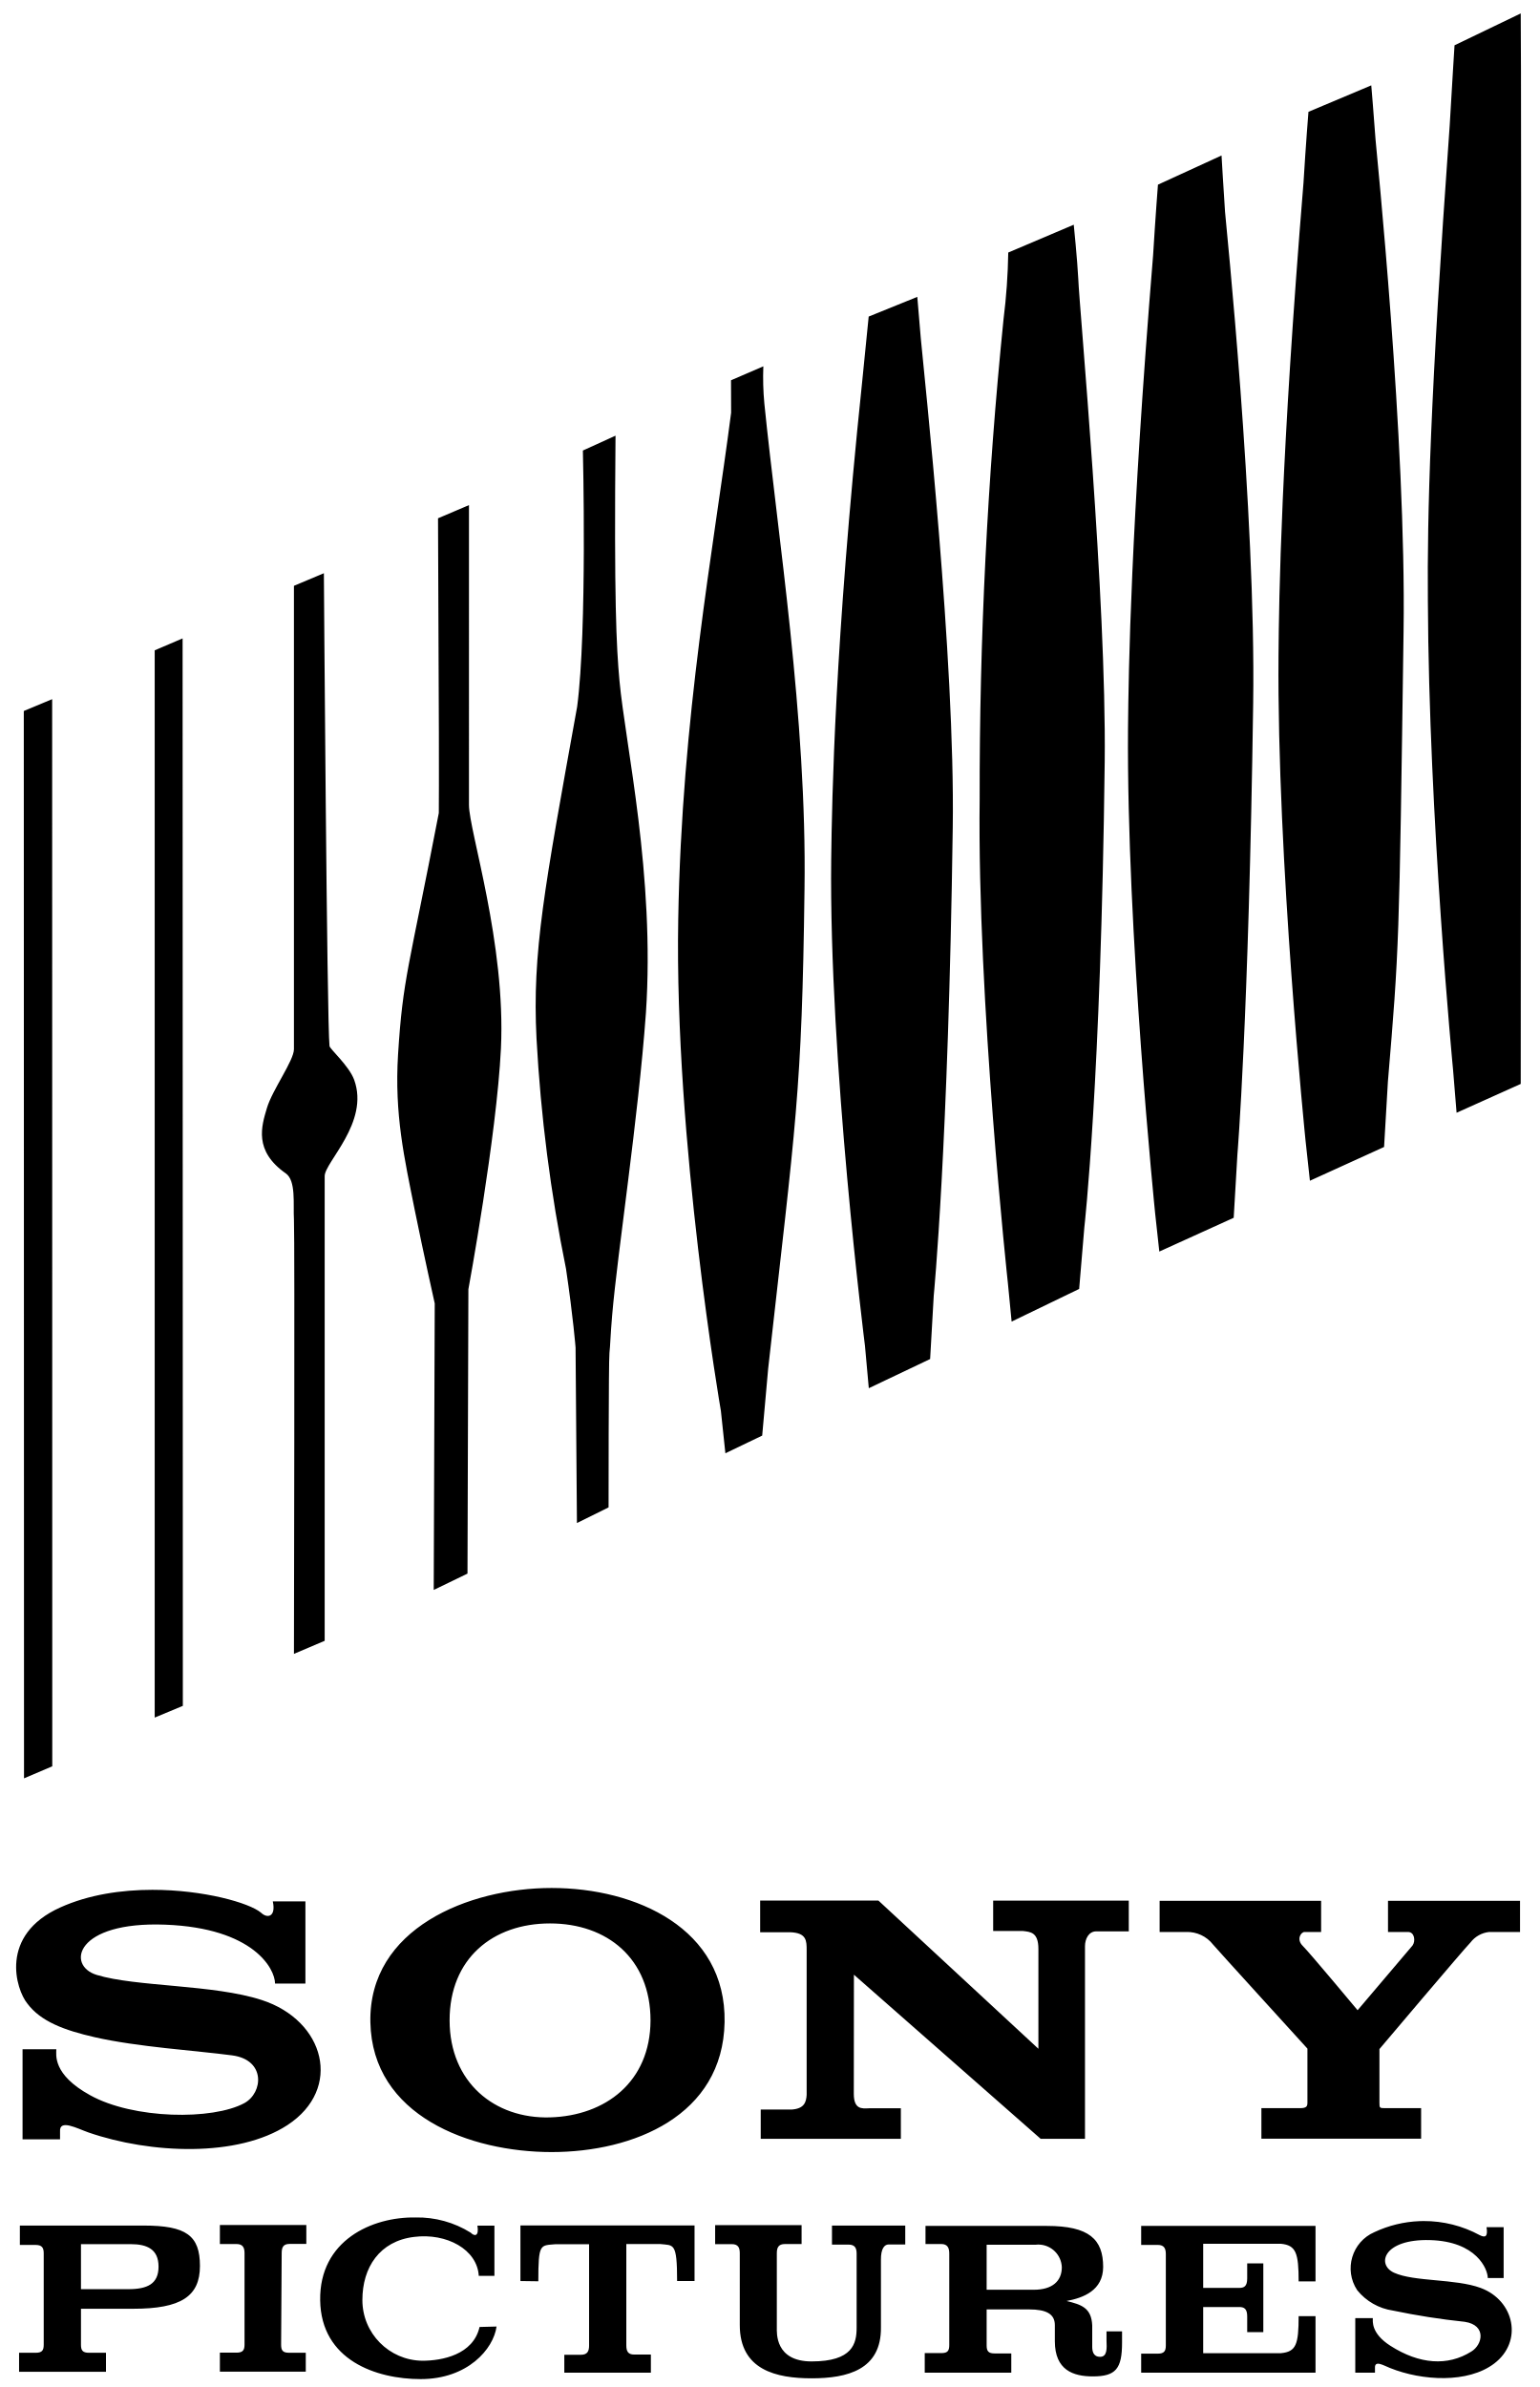
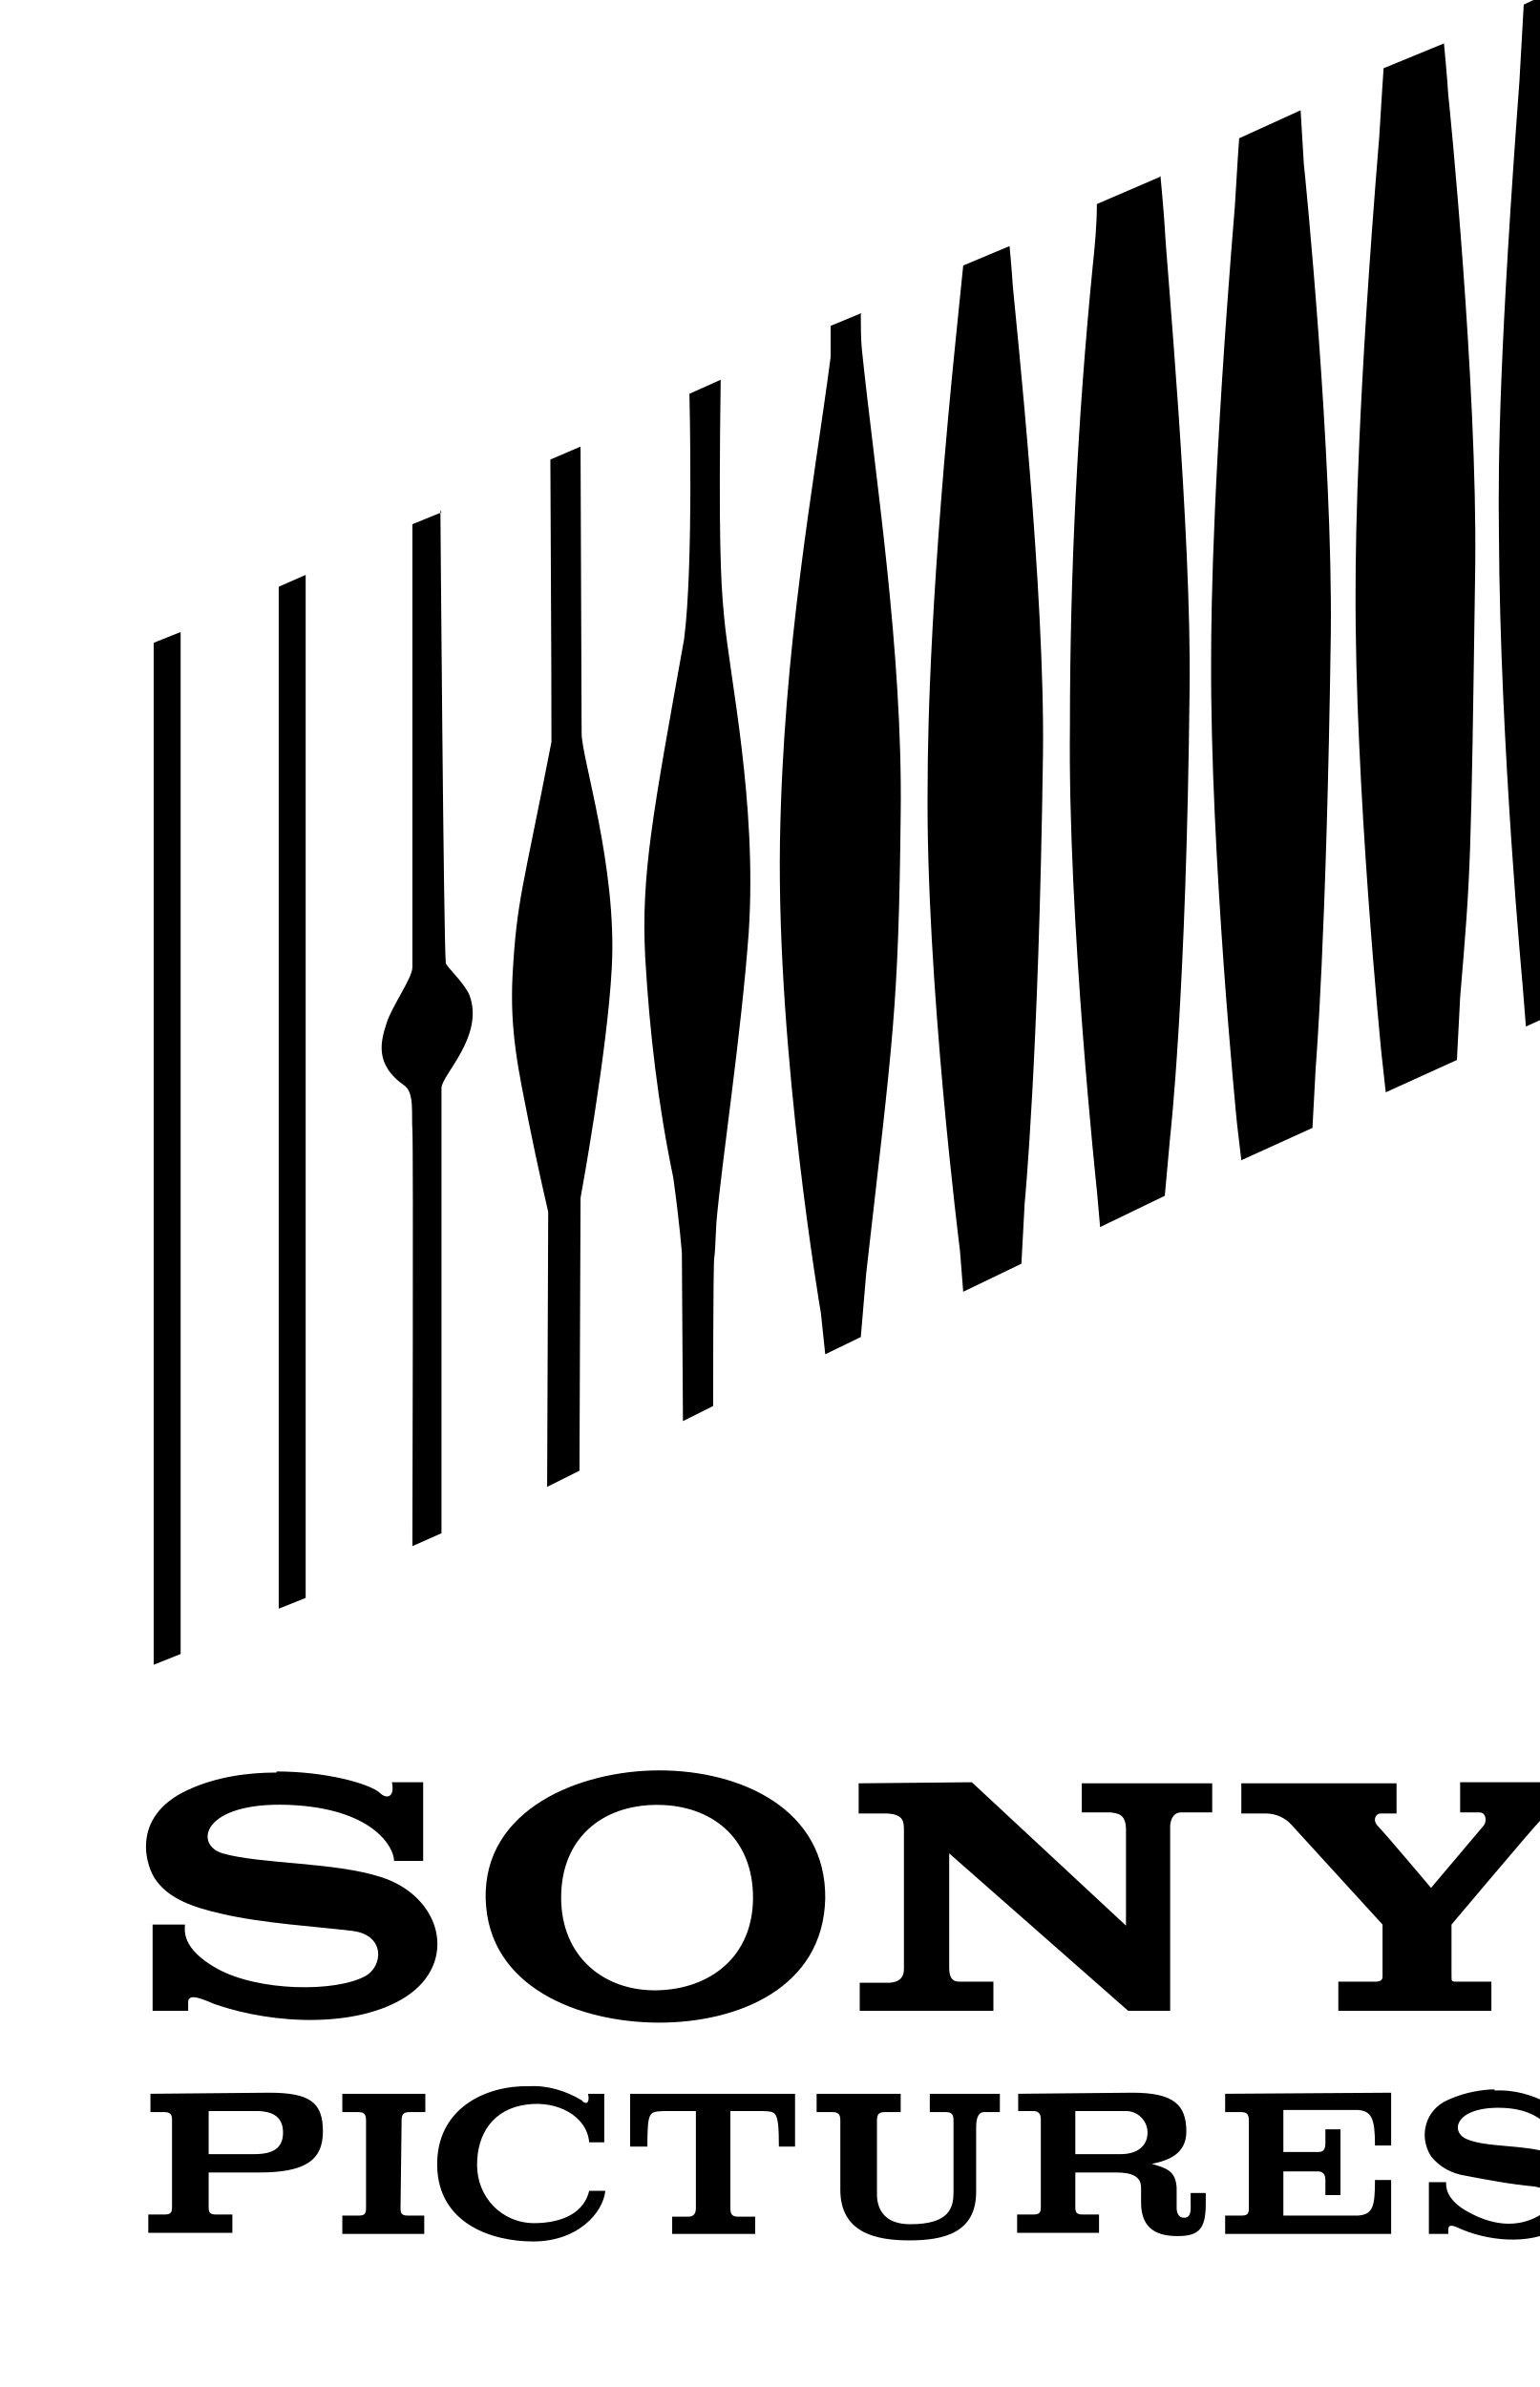
<svg xmlns="http://www.w3.org/2000/svg" width="100" height="155" viewBox="0 0 100 155" version="1.1" id="svg13">
  <defs id="defs17">
    <pattern y="0" x="0" height="6" width="6" patternUnits="userSpaceOnUse" id="EMFhbasepattern" />
  </defs>
-   <style id="style3">
-     .s{fill-rule:evenodd;clip-rule:evenodd;fill:#2b5f8c}
-   </style>
-   <g transform="matrix(0.7309464,0,0,0.7309464,200.8054,-57.05926)" id="g90" style="fill:#000000">
-     <g id="g32" style="fill:#000000" transform="translate(-272.9989,49.20721)">
+   <style id="style3"> .s{fill-rule:evenodd;clip-rule:evenodd;fill:#2b5f8c} </style>
+   <g transform="matrix(0.7,0,0,0.7,200.8,-57.1)" id="g90" style="fill:#000000">
+     <g id="g32" style="fill:#000000" transform="translate(-273,49.2)">
      <g id="g28" style="fill:#000000">
-         <path style="fill:#000000" d="m 133.384,30.048 -5.881,2.83 c 0,0 -0.23,3.661 -0.43,7.131 -1.75,24.3 -1.999,34.65 -1.939,42.17 0.08,19.35 2.24,41.729 2.24,41.729 l 0.311,3.801 5.699,-2.561 c 0,0 0.08,-91.24 0,-95.1 z m -13.279,6.391 -5.58,2.35 c 0,0 -0.231,2.851 -0.441,6.311 -2,24.4 -2.179,36.85 -2.219,42 -0.15,18.09 2.4,43.068 2.4,43.068 l 0.389,3.58 6.59,-3 0.34,-5.809 c 1,-11.94 1.001,-11.89 1.391,-40 0.25,-16.92 -2.43,-42.851 -2.49,-43.691 -0.12,-1.73 -0.379,-4.809 -0.379,-4.809 z m -13.301,6.229 -5.65,2.592 c 0,0 -0.22,2.81 -0.43,6.26 -2,24.41 -2.18,36.859 -2.23,42.049 -0.14,18.07 2.41,43.07 2.41,43.07 l 0.371,3.4 6.609,-3 0.33,-5.631 c 0,0 1,-11.919 1.4,-40.059 0.25,-16.92 -2.44,-42.852 -2.5,-43.682 -0.12,-1.73 -0.311,-5 -0.311,-5 z m -13.131,6.15 -5.818,2.471 c -0.032,1.983 -0.172,3.962 -0.42,5.93 -1.437,14.168 -2.145,28.4 -2.121,42.641 -0.22,17.86 2.51,43 2.51,43 l 0.33,3.4 6,-2.9 0.461,-5.471 c 0,0 1.479,-12.999 1.809,-41.359 0.16,-14.61 -2.25,-40.24 -2.35,-42.93 -0.08,-1.63 -0.4,-4.781 -0.4,-4.781 z m -13.898,6.41 -4.32,1.75 -0.59,5.9 c -2.44,23.34 -2.67,36.901 -2.74,42.301 -0.21,17.86 3,43.238 3,43.238 l 0.34,3.762 5.449,-2.592 0.32,-5.619 c 0,0 1.299,-13.24 1.689,-41.59 0.22,-15 -2.54,-40.17 -2.84,-43.49 -0.14,-1.64 -0.309,-3.66 -0.309,-3.66 z m -13.68,6.17 -2.871,1.24 c 0,0 0.01,0.561 0.01,2.881 -1.58,12.22 -4.389,26.94 -4.699,45 -0.35,19.77 3.789,43.67 3.789,43.67 l 0.4,3.77 3.27,-1.57 0.531,-5.949 c 2.46,-22 2.999,-24.451 3.229,-42.621 0.22,-15.17 -2.398,-31.469 -3.568,-43.119 -0.103,-1.097 -0.133,-2.2 -0.09,-3.301 z m -13.131,6.16 -2.9,1.32 c 0,0 0.39,15.96 -0.51,22.76 -2.92,16.17 -3.999,21.81 -3.609,29.49 0.373,6.868 1.248,13.699 2.619,20.439 0.64,4.32 0.85,7 0.85,7 l 0.121,15.59 2.811,-1.389 c 0,0 -0.002,-13.001 0.078,-13.721 0.08,-0.72 0.08,-1.47 0.24,-3.34 0.49,-5.72 2.31,-17.369 3,-26.859 0.82,-12.22 -1.82,-23.801 -2.35,-29.521 -0.28,-3.07 -0.48,-7.18 -0.35,-21.77 z m -13.02,6.17 -2.75,1.17 c 0.09,18.54 0.09,23.85 0.07,26.18 -2.68,13.9 -3.191,14.631 -3.621,21.451 -0.33,5.36 0.56,9.199 1.48,13.809 0.81,4 1.779,8.311 1.779,8.311 l -0.09,25.451 3,-1.451 0.08,-25.26 c 0,0 2.511,-13.599 2.891,-21.379 0.45,-9.35 -2.84,-19.35 -2.84,-21.65 z m -12.891,6.051 -2.66,1.119 V 122.067 c 0,1 -1.92,3.611 -2.4,5.221 -0.48,1.61 -1.19,3.801 1.68,5.811 0.92,0.65 0.641,2.73 0.721,4.1 0.08,1.37 0,38.58 0,38.58 l 2.73,-1.16 v -41.281 c 0,-1.24 3.999,-4.779 2.619,-8.559 -0.46,-1.25 -2.169,-2.74 -2.189,-3 -0.23,-1.94 -0.5,-42 -0.5,-42 z m -12.551,5.789 -2.479,1.061 v 94.811 l 2.5,-1.041 z M 2.913,90.967 0.393,92.018 0.413,186.837 2.923,185.768 Z M 47.284,196.577 c -7.38,0 -16.26,3.61 -16.1,11.92 0.16,8.31 8.82,11.541 16.1,11.541 7.28,0 15.219,-3.231 15.369,-11.541 0.15,-8.31 -7.849,-11.92 -15.369,-11.92 z m -35.467,0.164 c -2.731,5.3e-4 -5.641,0.419 -8.184,1.566 -5.47,2.46 -3.93,7.299 -2.93,8.529 1.19,1.6 3.28,2.38 6,3 3.82,0.87 8.959,1.181 12.189,1.611 3.01,0.39 2.77,3.32 1.1,4.24 -2.81,1.53 -9.859,1.439 -13.709,-0.701 -3.36,-1.85 -3,-3.61 -3,-4.08 h -3 v 8 H 3.614 v -0.689 c -0.08,-1.15 1.529,-0.27 2.529,0.08 5.5,1.9 13.25,2.24 17.68,-0.66 4.93,-3.23 3.331,-9.289 -2.299,-11.109 -4.27,-1.39 -11.17,-1.16 -14.66,-2.23 -2.71,-0.83 -1.9,-4.771 6.1,-4.461 7.84,0.3 9.75,3.92 9.75,5.23 h 2.699 v -7.299 h -2.898 c 0.3,1.38 -0.481,1.55 -1.051,1 -1.038,-0.869 -5.094,-2.028 -9.646,-2.027 z m 53.996,0.957 v 2.811 h 2.66 c 1.47,0.05 1.471,0.76 1.471,1.6 v 12.85 c -0.04,0.63 -0.2,1.221 -1.32,1.301 h -2.76 v 2.6 h 12.449 v -2.711 h -2.83 c -0.63,0.03 -1.35,0.111 -1.35,-1.289 l 0.01,-10.58 16.59,14.58 h 3.939 v -17.111 c 0,-0.63 0.32,-1.318 1,-1.318 h 2.891 v -2.73 H 86.514 v 2.699 h 2.658 c 0.62,0.08 1.361,0.08 1.361,1.59 v 8.871 L 76.323,197.698 Z m 35.49,0.019 v 2.77 h 2.34 c 0.937,-0.038 1.835,0.38 2.41,1.121 0.08,0.12 8.381,9.24 8.381,9.24 v 4.789 c 0,0.32 -0.06,0.5 -0.65,0.5 h -3.439 v 2.711 h 14.189 v -2.711 h -3.1 c -0.6,0 -0.602,0.01 -0.602,-0.5 v -4.75 c 0,0 7.49,-8.861 8.09,-9.471 0.402,-0.525 1.002,-0.862 1.66,-0.93 h 2.74 v -2.77 h -11.729 v 2.77 h 1.779 c 0.59,0 0.68,0.821 0.4,1.201 l -4.881,5.75 c 0,0 -4.269,-5.121 -4.869,-5.711 -0.6,-0.59 -0.16,-1.24 0.16,-1.24 h 1.469 v -2.77 z m -54.16,2.01 c 5.08,0 8.93,3.121 8.93,8.621 -0.02,5.46 -4.01,8.469 -8.93,8.609 -4.92,0.14 -8.91,-3.109 -8.92,-8.609 -0.01,-5.5 3.84,-8.621 8.92,-8.621 z m -11.939,26.121 c -3.86,-0.07 -8.56,2.029 -8.48,7.359 0.08,5.33 4.99,7 8.93,7 4.17,0 6.47,-2.67 6.74,-4.67 l -1.51,0.039 c -0.56,2.47 -3.33,3 -5.08,3 -2.957,-0.033 -5.335,-2.442 -5.33,-5.398 0,-2.89 1.53,-5.232 4.59,-5.602 2.9,-0.37 5.62,1.121 5.75,3.461 h 1.391 v -4.461 h -1.51 c 0.16,0.98 -0.27,0.961 -0.6,0.621 -1.465,-0.914 -3.164,-1.383 -4.891,-1.35 z m 89.553,0.318 c -0.12,5.9e-4 -0.24,0.003 -0.359,0.008 -1.386,0.053 -2.748,0.384 -4.004,0.973 -2.008,0.865 -2.746,3.336 -1.539,5.16 0.791,0.981 1.923,1.628 3.17,1.811 2.111,0.441 4.244,0.775 6.389,1 1.96,0.3 1.58,2.041 0.58,2.641 -2.1,1.32 -4.609,1.138 -7.189,-0.512 -1.73,-1.11 -1.561,-2.179 -1.561,-2.459 h -1.559 v 4.85 h 1.75 v -0.42 c -0.04,-0.74 0.8,-0.2 1.33,0 2.88,1.16 6.94,1.369 9.26,-0.391 2.59,-1.96 1.799,-5.609 -1.201,-6.719 -2.25,-0.83 -5.909,-0.54 -7.689,-1.35 -1.59,-0.72 -0.96,-3.01 3.18,-2.9 4.14,0.11 5.141,2.579 5.141,3.369 h 1.41 v -4.52 h -1.52 c 0.15,0.93 -0.171,0.929 -0.611,0.709 -1.528,-0.827 -3.239,-1.257 -4.977,-1.25 z m -106.943,0.352 v 1.689 h 1.471 c 0.57,0 0.719,0.321 0.719,0.811 v 8.119 c 0,0.5 -0.149,0.721 -0.719,0.721 h -1.471 v 1.689 h 7.631 v -1.68 h -1.49 c -0.58,0 -0.701,-0.23 -0.701,-0.73 l 0.051,-8.119 c 0,-0.49 0.119,-0.82 0.699,-0.82 h 1.49 v -1.68 z m 44,0.01 v 1.689 h 1.48 c 0.57,0 0.709,0.321 0.709,0.811 v 6.379 c 0,4.01 3.271,4.73 6.381,4.73 3.17,0 6.2,-0.749 6.16,-4.529 v -6 c -0.01,-0.99 0.31,-1.361 0.68,-1.361 h 1.48 v -1.68 h -6.51 v 1.691 h 1.469 c 0.58,0 0.721,0.319 0.721,0.809 v 6.57 c 0,1.41 -0.35,3 -4,3 -3.26,0 -3.09,-2.56 -3.09,-3 v -6.609 c 0,-0.5 0.141,-0.82 0.721,-0.82 h 1.479 v -1.68 z m -17.299,0.029 v 4.939 l 1.59,0.021 c 0,-3.39 0.17,-3.171 1.51,-3.291 h 3 v 9 c 0,0.5 -0.151,0.82 -0.721,0.82 h -1.48 v 1.59 h 7.691 v -1.609 H 54.624 c -0.57,0 -0.701,-0.32 -0.701,-0.82 v -9 h 3 c 1.2,0.14 1.512,-0.201 1.512,3.289 h 1.549 v -4.939 z m -44.471,0.01 v 1.721 H 1.444 c 0.57,0 0.719,0.26 0.719,0.74 v 8.119 c 0,0.49 -0.129,0.721 -0.709,0.721 h -1.48 v 1.689 H 7.694 v -1.689 H 6.184 c -0.57,0 -0.711,-0.221 -0.711,-0.711 v -3.199 h 4.65 c 4.22,0 5.92,-1.091 5.92,-3.801 0,-2.71 -1.22,-3.59 -5,-3.59 z m 80.459,0.031 v 1.609 h 1.4 c 0.57,0 0.711,0.36 0.711,0.85 v 8.109 c 0,0.5 -0.121,0.73 -0.691,0.73 h -1.488 v 1.74 H 88.124 v -1.709 h -1.48 c -0.57,0 -0.709,-0.221 -0.709,-0.711 v -3.199 h 3.789 c 1.48,0 2.27,0.389 2.27,1.389 v 1.43 c 0,2.59 1.651,3.131 3.371,3.131 2.04,0 2.6,-0.67 2.6,-3 v -1 h -1.381 v 0.801 c 0.03,0.71 0.072,1.459 -0.568,1.459 -0.64,0 -0.701,-0.55 -0.701,-0.91 v -1.879 c -0.07,-1.58 -0.979,-1.85 -2.279,-2.17 1.5,-0.28 3.24,-0.941 3.25,-3.021 0,-2.45 -1.23,-3.648 -5,-3.648 z m 19.16,0 v 1.689 h 1.48 c 0.57,0 0.711,0.33 0.711,0.82 v 8.109 c 0,0.49 -0.141,0.73 -0.711,0.73 h -1.48 v 1.689 H 115.153 v -5.02 h -1.5 c 0,2.53 -0.23,3.159 -1.57,3.289 h -6.91 v -4.1 h 3.211 c 0.43,0 0.699,0.16 0.699,0.83 v 1.4 h 1.432 v -6.109 h -1.432 v 1.34 c 0,0.69 -0.269,0.84 -0.699,0.84 h -3.211 v -3.92 h 6.91 c 1.34,0.13 1.57,0.83 1.57,3.34 h 1.5 v -4.93 z M 5.473,228.218 h 4.42 c 1.47,0 2.471,0.46 2.471,2 0,1.54 -1.001,2 -2.691,2 H 5.473 Z m 85.029,0.037 c 0.031,-3e-5 0.063,6.3e-4 0.094,0.002 1.096,0.037 1.977,0.916 2.018,2.012 0,1.25 -0.87,2 -2.48,2 h -4.199 v -4 h 4.359 c 0.069,-0.008 0.139,-0.013 0.209,-0.014 z" id="polygon8" />
+         <path style="fill:#000000" d="m 133.4,30 -5.9,2.8 c 0,0 -0.2,3.7 -0.4,7.1 -1.8,24.3 -2,34.6 -1.9,42.2 0.1,19.3 2.2,41.7 2.2,41.7 l 0.3,3.8 5.7,-2.6 c 0,0 0.1,-91.2 0,-95.1 z m -13.3,6.4 -5.6,2.3 c 0,0 -0.2,2.9 -0.4,6.3 -2,24.4 -2.2,36.9 -2.2,42 -0.1,18.1 2.4,43.1 2.4,43.1 l 0.4,3.6 6.6,-3 0.3,-5.8 c 1,-11.9 1,-11.9 1.4,-40 0.2,-16.9 -2.4,-42.9 -2.5,-43.7 -0.1,-1.7 -0.4,-4.8 -0.4,-4.8 z m -13.3,6.2 -5.7,2.6 c 0,0 -0.2,2.8 -0.4,6.3 -2,24.4 -2.2,36.9 -2.2,42 -0.1,18.1 2.4,43.1 2.4,43.1 l 0.4,3.4 6.6,-3 0.3,-5.6 c 0,0 1,-11.9 1.4,-40.1 0.2,-16.9 -2.4,-42.9 -2.5,-43.7 -0.1,-1.7 -0.3,-5 -0.3,-5 z m -13.1,6.2 -5.8,2.5 c 0,2 -0.2,4 -0.4,5.9 -1.4,14.2 -2.1,28.4 -2.1,42.6 -0.2,17.9 2.5,43 2.5,43 l 0.3,3.4 6,-2.9 0.5,-5.5 c 0,0 1.5,-13 1.8,-41.4 0.2,-14.6 -2.2,-40.2 -2.3,-42.9 -0.1,-1.6 -0.4,-4.8 -0.4,-4.8 z m -13.9,6.4 -4.3,1.8 -0.6,5.9 c -2.4,23.3 -2.7,36.9 -2.7,42.3 -0.2,17.9 3,43.2 3,43.2 l 0.3,3.8 5.4,-2.6 0.3,-5.6 c 0,0 1.3,-13.2 1.7,-41.6 0.2,-15 -2.5,-40.2 -2.8,-43.5 -0.1,-1.6 -0.3,-3.7 -0.3,-3.7 z m -13.7,6.2 -2.9,1.2 c 0,0 0,0.6 0,2.9 -1.6,12.2 -4.4,26.9 -4.7,45 -0.3,19.8 3.8,43.7 3.8,43.7 l 0.4,3.8 3.3,-1.6 0.5,-5.9 c 2.5,-22 3,-24.5 3.2,-42.6 0.2,-15.2 -2.4,-31.5 -3.6,-43.1 -0.1,-1.1 -0.1,-2.2 -0.1,-3.3 z m -13.1,6.2 -2.9,1.3 c 0,0 0.4,16 -0.5,22.8 -2.9,16.2 -4,21.8 -3.6,29.5 0.4,6.9 1.2,13.7 2.6,20.4 0.6,4.3 0.8,7 0.8,7 l 0.1,15.6 2.8,-1.4 c 0,0 0,-13 0.1,-13.7 0.1,-0.7 0.1,-1.5 0.2,-3.3 0.5,-5.7 2.3,-17.4 3,-26.9 0.8,-12.2 -1.8,-23.8 -2.3,-29.5 -0.3,-3.1 -0.5,-7.2 -0.3,-21.8 z m -13,6.2 -2.8,1.2 c 0.1,18.5 0.1,23.8 0.1,26.2 -2.7,13.9 -3.2,14.6 -3.6,21.5 -0.3,5.4 0.6,9.2 1.5,13.8 0.8,4 1.8,8.3 1.8,8.3 l -0.1,25.5 3,-1.5 0.1,-25.3 c 0,0 2.5,-13.6 2.9,-21.4 0.5,-9.3 -2.8,-19.4 -2.8,-21.7 z m -12.9,6.1 -2.7,1.1 V 122.1 c 0,1 -1.9,3.6 -2.4,5.2 -0.5,1.6 -1.2,3.8 1.7,5.8 0.9,0.7 0.6,2.7 0.7,4.1 0.1,1.4 0,38.6 0,38.6 l 2.7,-1.2 v -41.3 c 0,-1.2 4,-4.8 2.6,-8.6 -0.5,-1.2 -2.2,-2.7 -2.2,-3 -0.2,-1.9 -0.5,-42 -0.5,-42 z m -12.6,5.8 -2.5,1.1 v 94.8 l 2.5,-1 z M 2.9,91 0.4,92 0.4,186.8 2.9,185.8 Z M 47.3,196.6 c -7.4,0 -16.3,3.6 -16.1,11.9 0.2,8.3 8.8,11.5 16.1,11.5 7.3,0 15.2,-3.2 15.4,-11.5 0.1,-8.3 -7.8,-11.9 -15.4,-11.9 z m -35.5,0.2 c -2.7,0 -5.6,0.4 -8.2,1.6 -5.5,2.5 -3.9,7.3 -2.9,8.5 1.2,1.6 3.3,2.4 6,3 3.8,0.9 9,1.2 12.2,1.6 3,0.4 2.8,3.3 1.1,4.2 -2.8,1.5 -9.9,1.4 -13.7,-0.7 -3.4,-1.9 -3,-3.6 -3,-4.1 h -3 v 8 H 3.6 v -0.7 c -0.1,-1.1 1.5,-0.3 2.5,0.1 5.5,1.9 13.2,2.2 17.7,-0.7 4.9,-3.2 3.3,-9.3 -2.3,-11.1 -4.3,-1.4 -11.2,-1.2 -14.7,-2.2 -2.7,-0.8 -1.9,-4.8 6.1,-4.5 7.8,0.3 9.8,3.9 9.8,5.2 h 2.7 v -7.3 h -2.9 c 0.3,1.4 -0.5,1.6 -1.1,1 -1,-0.9 -5.1,-2 -9.6,-2 z m 54,1 v 2.8 h 2.7 c 1.5,0.1 1.5,0.8 1.5,1.6 v 12.8 c 0,0.6 -0.2,1.2 -1.3,1.3 h -2.8 v 2.6 h 12.4 v -2.7 h -2.8 c -0.6,0 -1.3,0.1 -1.3,-1.3 l 0,-10.6 16.6,14.6 h 3.9 v -17.1 c 0,-0.6 0.3,-1.3 1,-1.3 h 2.9 v -2.7 H 86.5 v 2.7 h 2.7 c 0.6,0.1 1.4,0.1 1.4,1.6 v 8.9 L 76.3,197.7 Z m 35.5,0 v 2.8 h 2.3 c 0.9,0 1.8,0.4 2.4,1.1 0.1,0.1 8.4,9.2 8.4,9.2 v 4.8 c 0,0.3 -0.1,0.5 -0.7,0.5 h -3.4 v 2.7 h 14.2 v -2.7 h -3.1 c -0.6,0 -0.6,0 -0.6,-0.5 v -4.8 c 0,0 7.5,-8.9 8.1,-9.5 0.4,-0.5 1,-0.9 1.7,-0.9 h 2.7 v -2.8 h -11.7 v 2.8 h 1.8 c 0.6,0 0.7,0.8 0.4,1.2 l -4.9,5.8 c 0,0 -4.3,-5.1 -4.9,-5.7 -0.6,-0.6 -0.2,-1.2 0.2,-1.2 h 1.5 v -2.8 z m -54.2,2 c 5.1,0 8.9,3.1 8.9,8.6 0,5.5 -4,8.5 -8.9,8.6 -4.9,0.1 -8.9,-3.1 -8.9,-8.6 0,-5.5 3.8,-8.6 8.9,-8.6 z m -11.9,26.1 c -3.9,-0.1 -8.6,2 -8.5,7.4 0.1,5.3 5,7 8.9,7 4.2,0 6.5,-2.7 6.7,-4.7 l -1.5,0 c -0.6,2.5 -3.3,3 -5.1,3 -3,0 -5.3,-2.4 -5.3,-5.4 0,-2.9 1.5,-5.2 4.6,-5.6 2.9,-0.4 5.6,1.1 5.8,3.5 h 1.4 v -4.5 h -1.5 c 0.2,1 -0.3,1 -0.6,0.6 -1.5,-0.9 -3.2,-1.4 -4.9,-1.3 z m 89.6,0.3 c -0.1,0 -0.2,0 -0.4,0 -1.4,0.1 -2.7,0.4 -4,1 -2,0.9 -2.7,3.3 -1.5,5.2 0.8,1 1.9,1.6 3.2,1.8 2.1,0.4 4.2,0.8 6.4,1 2,0.3 1.6,2 0.6,2.6 -2.1,1.3 -4.6,1.1 -7.2,-0.5 -1.7,-1.1 -1.6,-2.2 -1.6,-2.5 h -1.6 v 4.8 h 1.8 v -0.4 c 0,-0.7 0.8,-0.2 1.3,0 2.9,1.2 6.9,1.4 9.3,-0.4 2.6,-2 1.8,-5.6 -1.2,-6.7 -2.2,-0.8 -5.9,-0.5 -7.7,-1.3 -1.6,-0.7 -1,-3 3.2,-2.9 4.1,0.1 5.1,2.6 5.1,3.4 h 1.4 v -4.5 h -1.5 c 0.1,0.9 -0.2,0.9 -0.6,0.7 -1.5,-0.8 -3.2,-1.3 -5,-1.2 z m -106.9,0.4 v 1.7 h 1.5 c 0.6,0 0.7,0.3 0.7,0.8 v 8.1 c 0,0.5 -0.1,0.7 -0.7,0.7 h -1.5 v 1.7 h 7.6 v -1.7 h -1.5 c -0.6,0 -0.7,-0.2 -0.7,-0.7 l 0.1,-8.1 c 0,-0.5 0.1,-0.8 0.7,-0.8 h 1.5 v -1.7 z m 44,0 v 1.7 h 1.5 c 0.6,0 0.7,0.3 0.7,0.8 v 6.4 c 0,4 3.3,4.7 6.4,4.7 3.2,0 6.2,-0.7 6.2,-4.5 v -6 c 0,-1 0.3,-1.4 0.7,-1.4 h 1.5 v -1.7 h -6.5 v 1.7 h 1.5 c 0.6,0 0.7,0.3 0.7,0.8 v 6.6 c 0,1.4 -0.3,3 -4,3 -3.3,0 -3.1,-2.6 -3.1,-3 v -6.6 c 0,-0.5 0.1,-0.8 0.7,-0.8 h 1.5 v -1.7 z m -17.3,0 v 4.9 l 1.6,0 c 0,-3.4 0.2,-3.2 1.5,-3.3 h 3 v 9 c 0,0.5 -0.2,0.8 -0.7,0.8 h -1.5 v 1.6 h 7.7 v -1.6 H 54.6 c -0.6,0 -0.7,-0.3 -0.7,-0.8 v -9 h 3 c 1.2,0.1 1.5,-0.2 1.5,3.3 h 1.5 v -4.9 z m -44.5,0 v 1.7 H 1.4 c 0.6,0 0.7,0.3 0.7,0.7 v 8.1 c 0,0.5 -0.1,0.7 -0.7,0.7 h -1.5 v 1.7 H 7.7 v -1.7 H 6.2 c -0.6,0 -0.7,-0.2 -0.7,-0.7 v -3.2 h 4.7 c 4.2,0 5.9,-1.1 5.9,-3.8 0,-2.7 -1.2,-3.6 -5,-3.6 z m 80.5,0 v 1.6 h 1.4 c 0.6,0 0.7,0.4 0.7,0.8 v 8.1 c 0,0.5 -0.1,0.7 -0.7,0.7 h -1.5 v 1.7 H 88.1 v -1.7 h -1.5 c -0.6,0 -0.7,-0.2 -0.7,-0.7 v -3.2 h 3.8 c 1.5,0 2.3,0.4 2.3,1.4 v 1.4 c 0,2.6 1.7,3.1 3.4,3.1 2,0 2.6,-0.7 2.6,-3 v -1 h -1.4 v 0.8 c 0,0.7 0.1,1.5 -0.6,1.5 -0.6,0 -0.7,-0.6 -0.7,-0.9 v -1.9 c -0.1,-1.6 -1,-1.8 -2.3,-2.2 1.5,-0.3 3.2,-0.9 3.2,-3 0,-2.5 -1.2,-3.6 -5,-3.6 z m 19.2,0 v 1.7 h 1.5 c 0.6,0 0.7,0.3 0.7,0.8 v 8.1 c 0,0.5 -0.1,0.7 -0.7,0.7 h -1.5 v 1.7 H 115.2 v -5 h -1.5 c 0,2.5 -0.2,3.2 -1.6,3.3 h -6.9 v -4.1 h 3.2 c 0.4,0 0.7,0.2 0.7,0.8 v 1.4 h 1.4 v -6.1 h -1.4 v 1.3 c 0,0.7 -0.3,0.8 -0.7,0.8 h -3.2 v -3.9 h 6.9 c 1.3,0.1 1.6,0.8 1.6,3.3 h 1.5 v -4.9 z M 5.5,228.2 h 4.4 c 1.5,0 2.5,0.5 2.5,2 0,1.5 -1,2 -2.7,2 H 5.5 Z m 85,0 c 0,-3e-5 0.1,0 0.1,0 1.1,0 2,0.9 2,2 0,1.2 -0.9,2 -2.5,2 h -4.2 v -4 h 4.4 c 0.1,0 0.1,0 0.2,0 z" id="polygon8" />
      </g>
    </g>
    <g id="g64" style="fill:#000000">
      <g id="g60" style="fill:#000000">
        <g id="g42" style="fill:#000000" />
      </g>
    </g>
    <g id="g88" style="fill:#000000">
      <g id="g74" style="fill:#000000" />
    </g>
  </g>
</svg>
